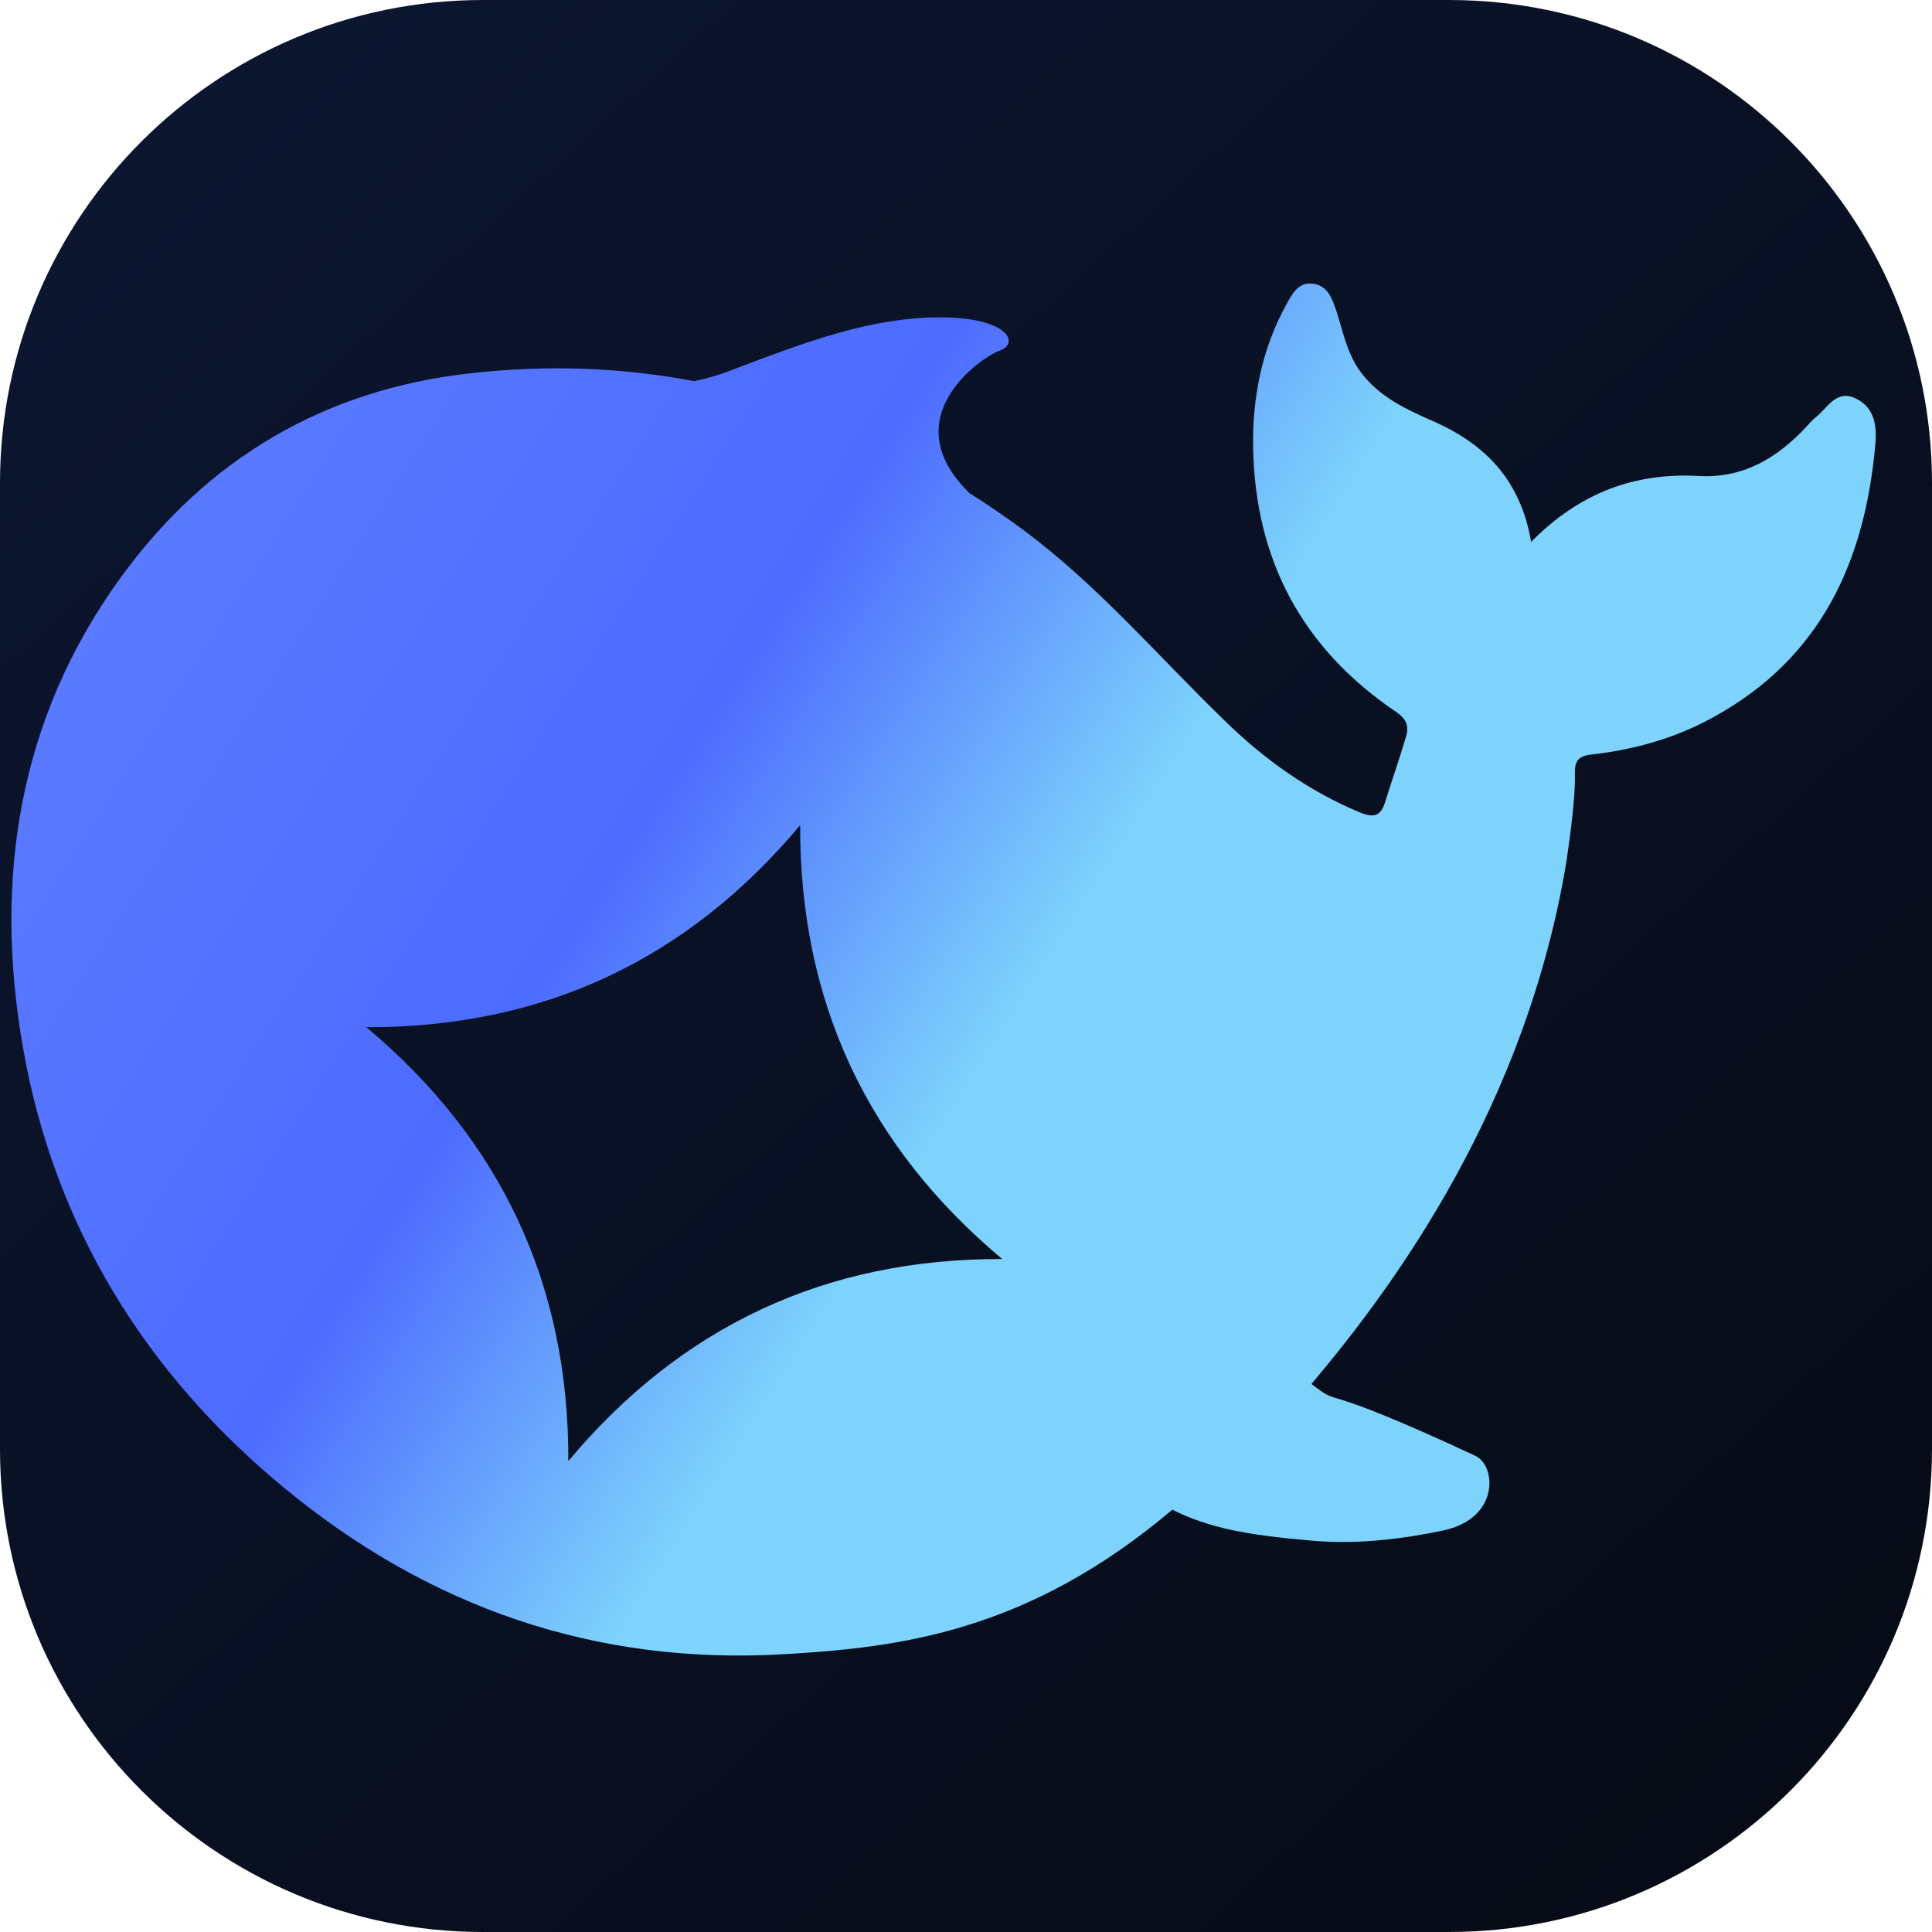
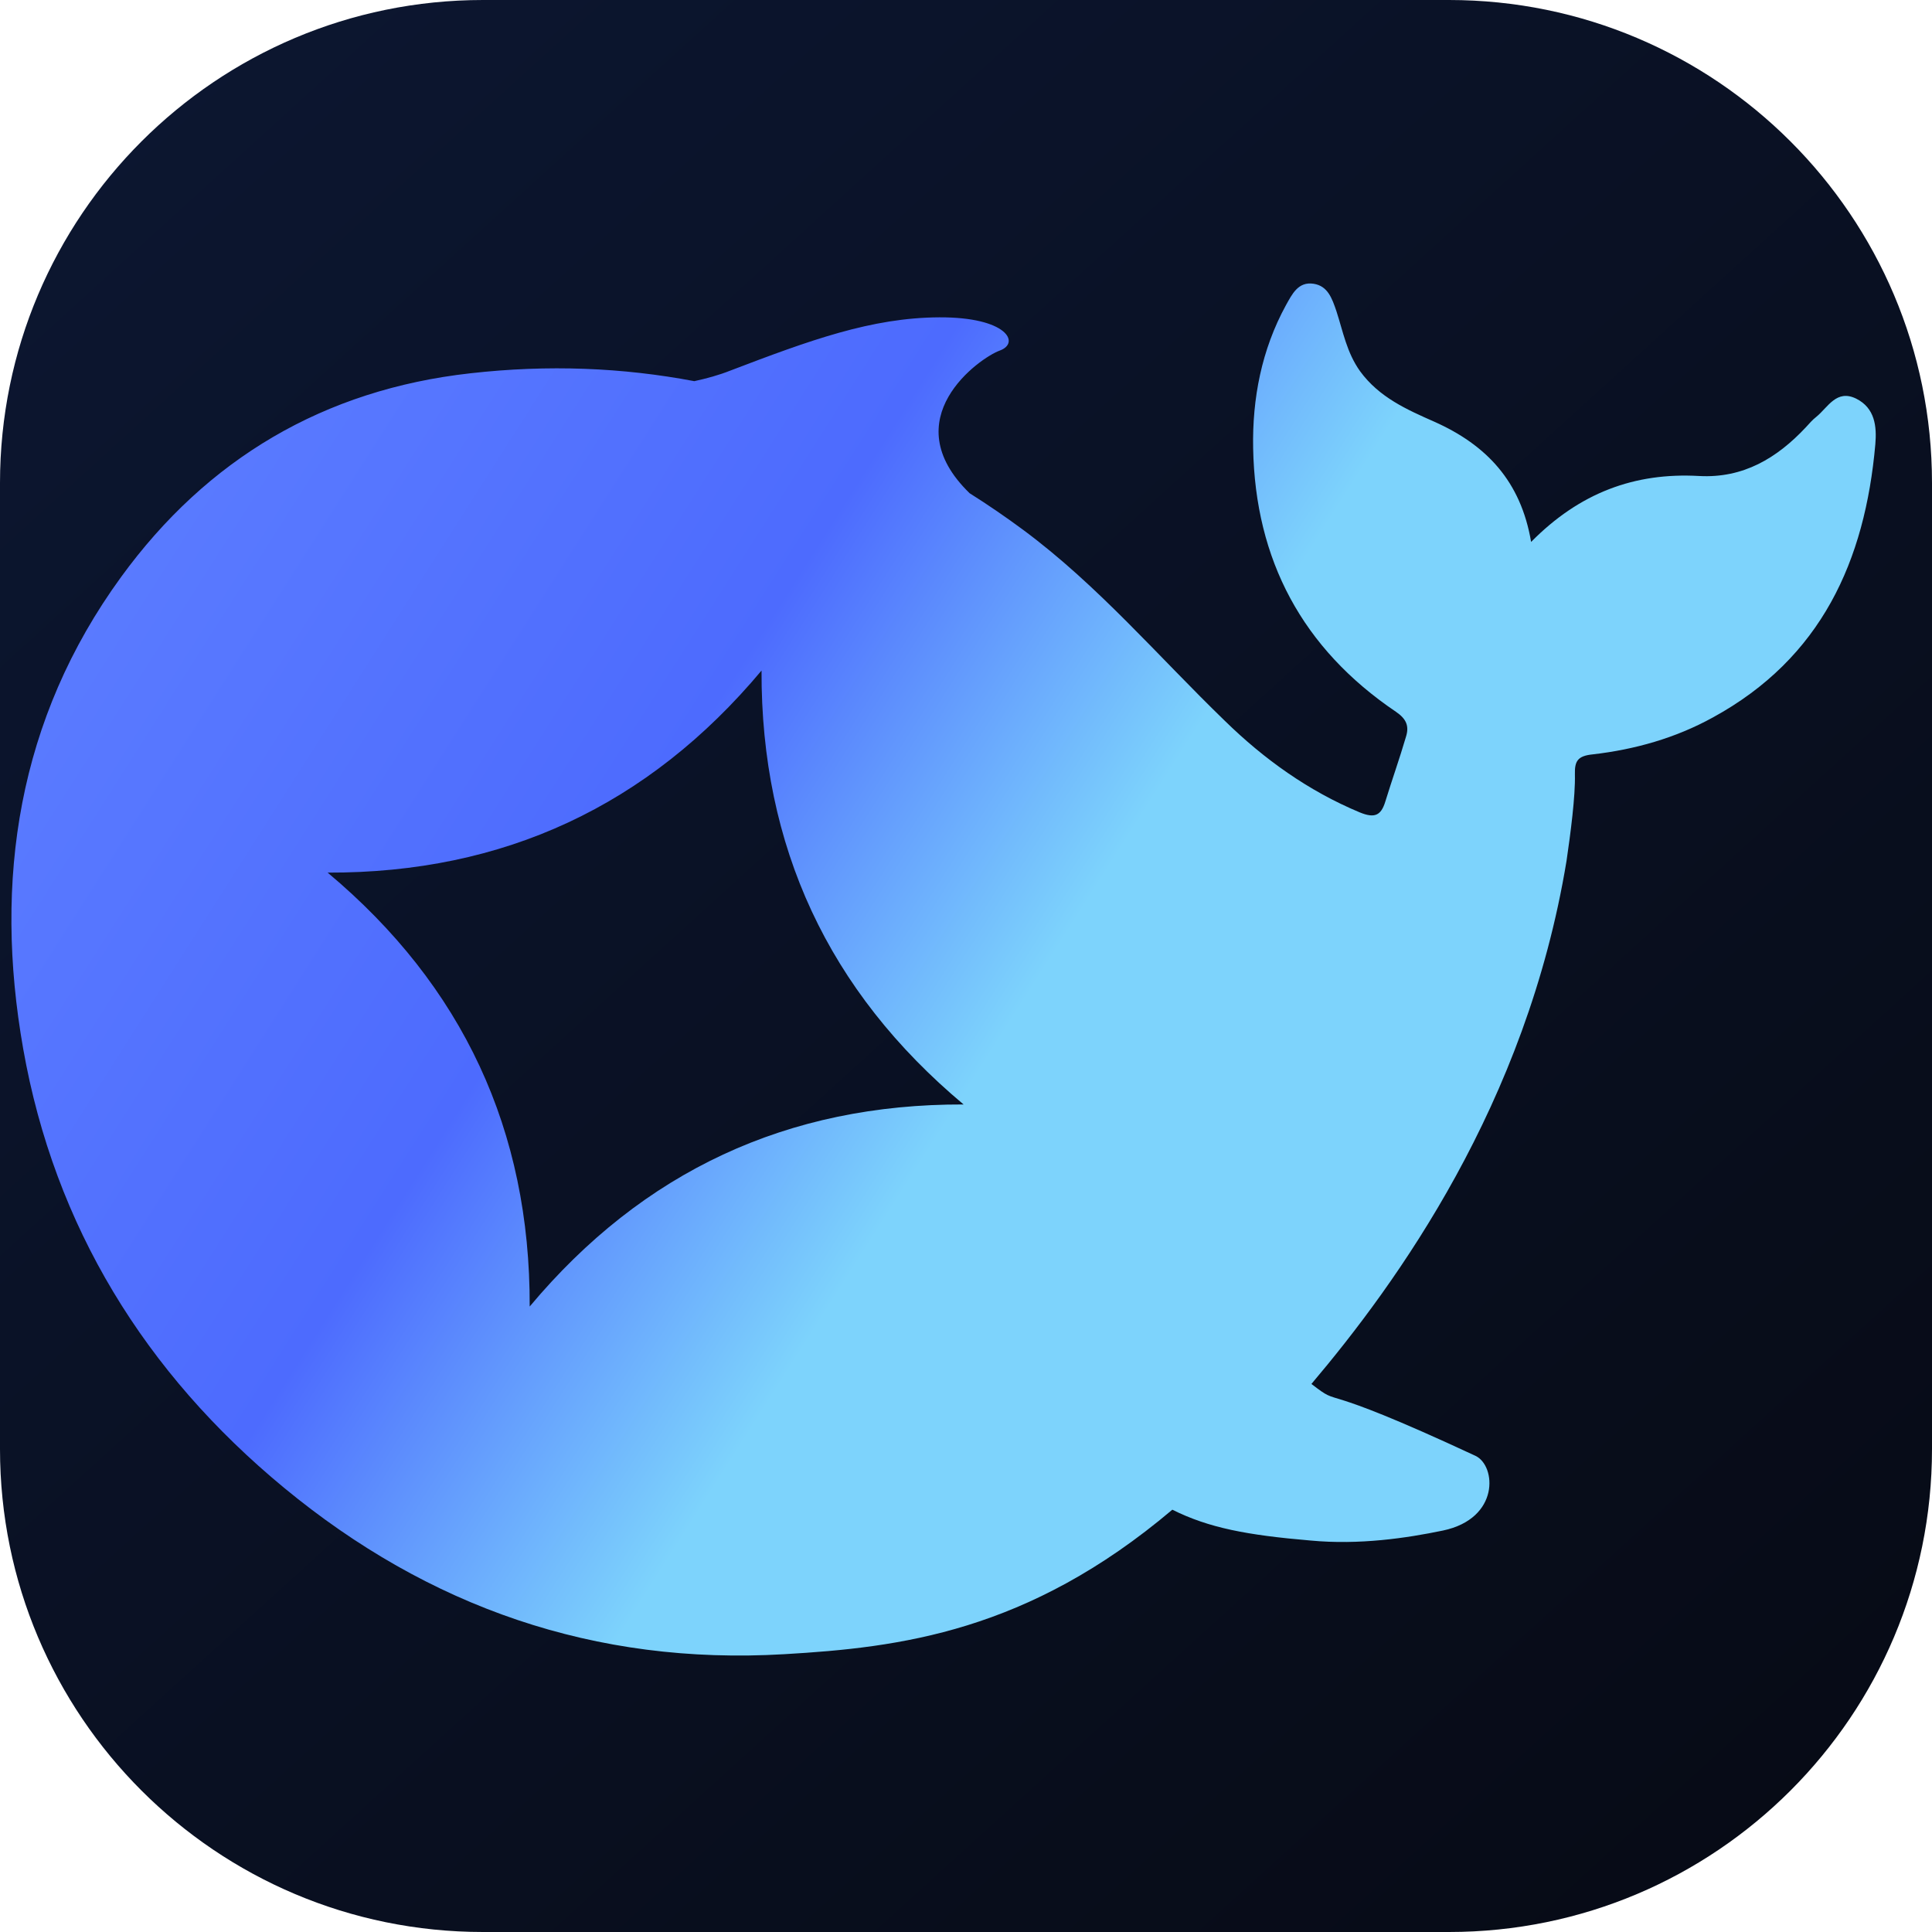
<svg xmlns="http://www.w3.org/2000/svg" viewBox="0 0 24 24" width="32" height="32" role="img" aria-label="Baibao">
  <defs>
    <linearGradient id="bb-tile" x1="2" y1="1" x2="22" y2="23" gradientUnits="userSpaceOnUse">
      <stop stop-color="#0C1630" />
      <stop offset="1" stop-color="#070B16" />
    </linearGradient>
    <linearGradient id="bb-whale" x1="2" y1="5" x2="13" y2="12" gradientUnits="userSpaceOnUse">
      <stop stop-color="#5B7CFF" />
      <stop offset="0.6" stop-color="#4D6BFE" />
      <stop offset="1" stop-color="#7DD3FC" />
    </linearGradient>
  </defs>
  <rect width="24" height="24" rx="6" fill="url(#bb-tile)" />
-   <path d="M23.058 4.952C22.813 4.832 22.707 5.061 22.564 5.177C22.515 5.215 22.473 5.264 22.432 5.309C22.073 5.692 21.654 5.943 21.107 5.913C20.307 5.868 19.624 6.12 19.02 6.732C18.892 5.977 18.465 5.527 17.816 5.238C17.477 5.088 17.133 4.937 16.895 4.611C16.729 4.378 16.684 4.119 16.601 3.864C16.548 3.709 16.495 3.552 16.318 3.525C16.125 3.495 16.05 3.657 15.974 3.792C15.672 4.344 15.555 4.952 15.567 5.568C15.593 6.954 16.178 8.057 17.341 8.842C17.473 8.932 17.507 9.022 17.465 9.154C17.386 9.424 17.292 9.687 17.209 9.957C17.156 10.13 17.077 10.168 16.892 10.092C16.254 9.826 15.703 9.431 15.216 8.955C14.389 8.155 13.642 7.273 12.71 6.582C12.491 6.42 12.272 6.27 12.045 6.127C11.094 5.204 12.17 4.445 12.419 4.355C12.679 4.261 12.509 3.938 11.668 3.942C10.826 3.946 10.056 4.228 9.074 4.603C8.931 4.66 8.78 4.701 8.625 4.735C7.735 4.566 6.81 4.528 5.844 4.637C4.025 4.84 2.572 5.7 1.504 7.168C0.221 8.932 -0.081 10.937 0.288 13.028C0.677 15.232 1.802 17.057 3.53 18.483C5.323 19.962 7.387 20.688 9.743 20.549C11.174 20.466 12.766 20.274 14.563 18.754C15.016 18.98 15.491 19.07 16.28 19.137C16.887 19.194 17.472 19.107 17.925 19.013C18.635 18.863 18.586 18.206 18.329 18.085C16.25 17.117 16.706 17.511 16.291 17.192C17.348 15.942 18.962 13.72 19.46 10.694C19.509 10.36 19.571 9.89 19.564 9.619C19.56 9.454 19.598 9.39 19.786 9.371C20.307 9.311 20.813 9.169 21.277 8.913C22.625 8.177 23.168 6.968 23.296 5.519C23.315 5.298 23.292 5.069 23.058 4.952Z M9.94 10.25Q9.93 13.53 12.45 15.64Q9.17 15.63 7.06 18.15Q7.07 14.87 4.55 12.76Q7.83 12.77 9.94 10.25Z" fill="url(#bb-whale)" fill-rule="evenodd" />
+   <path d="M23.058 4.952C22.813 4.832 22.707 5.061 22.564 5.177C22.515 5.215 22.473 5.264 22.432 5.309C22.073 5.692 21.654 5.943 21.107 5.913C20.307 5.868 19.624 6.12 19.02 6.732C18.892 5.977 18.465 5.527 17.816 5.238C17.477 5.088 17.133 4.937 16.895 4.611C16.729 4.378 16.684 4.119 16.601 3.864C16.548 3.709 16.495 3.552 16.318 3.525C16.125 3.495 16.05 3.657 15.974 3.792C15.672 4.344 15.555 4.952 15.567 5.568C15.593 6.954 16.178 8.057 17.341 8.842C17.473 8.932 17.507 9.022 17.465 9.154C17.386 9.424 17.292 9.687 17.209 9.957C17.156 10.13 17.077 10.168 16.892 10.092C16.254 9.826 15.703 9.431 15.216 8.955C14.389 8.155 13.642 7.273 12.71 6.582C12.491 6.42 12.272 6.27 12.045 6.127C11.094 5.204 12.17 4.445 12.419 4.355C12.679 4.261 12.509 3.938 11.668 3.942C10.826 3.946 10.056 4.228 9.074 4.603C8.931 4.66 8.78 4.701 8.625 4.735C7.735 4.566 6.81 4.528 5.844 4.637C4.025 4.84 2.572 5.7 1.504 7.168C0.221 8.932 -0.081 10.937 0.288 13.028C0.677 15.232 1.802 17.057 3.53 18.483C5.323 19.962 7.387 20.688 9.743 20.549C11.174 20.466 12.766 20.274 14.563 18.754C15.016 18.98 15.491 19.07 16.28 19.137C16.887 19.194 17.472 19.107 17.925 19.013C18.635 18.863 18.586 18.206 18.329 18.085C16.25 17.117 16.706 17.511 16.291 17.192C17.348 15.942 18.962 13.72 19.46 10.694C19.509 10.36 19.571 9.89 19.564 9.619C19.56 9.454 19.598 9.39 19.786 9.371C20.307 9.311 20.813 9.169 21.277 8.913C22.625 8.177 23.168 6.968 23.296 5.519C23.315 5.298 23.292 5.069 23.058 4.952Z M9.46 8.33Q9.45 11.61 11.97 13.72Q8.69 13.71 6.58 16.23Q6.59 12.95 4.07 10.84Q7.35 10.85 9.46 8.33Z" fill="url(#bb-whale)" fill-rule="evenodd" />
</svg>
